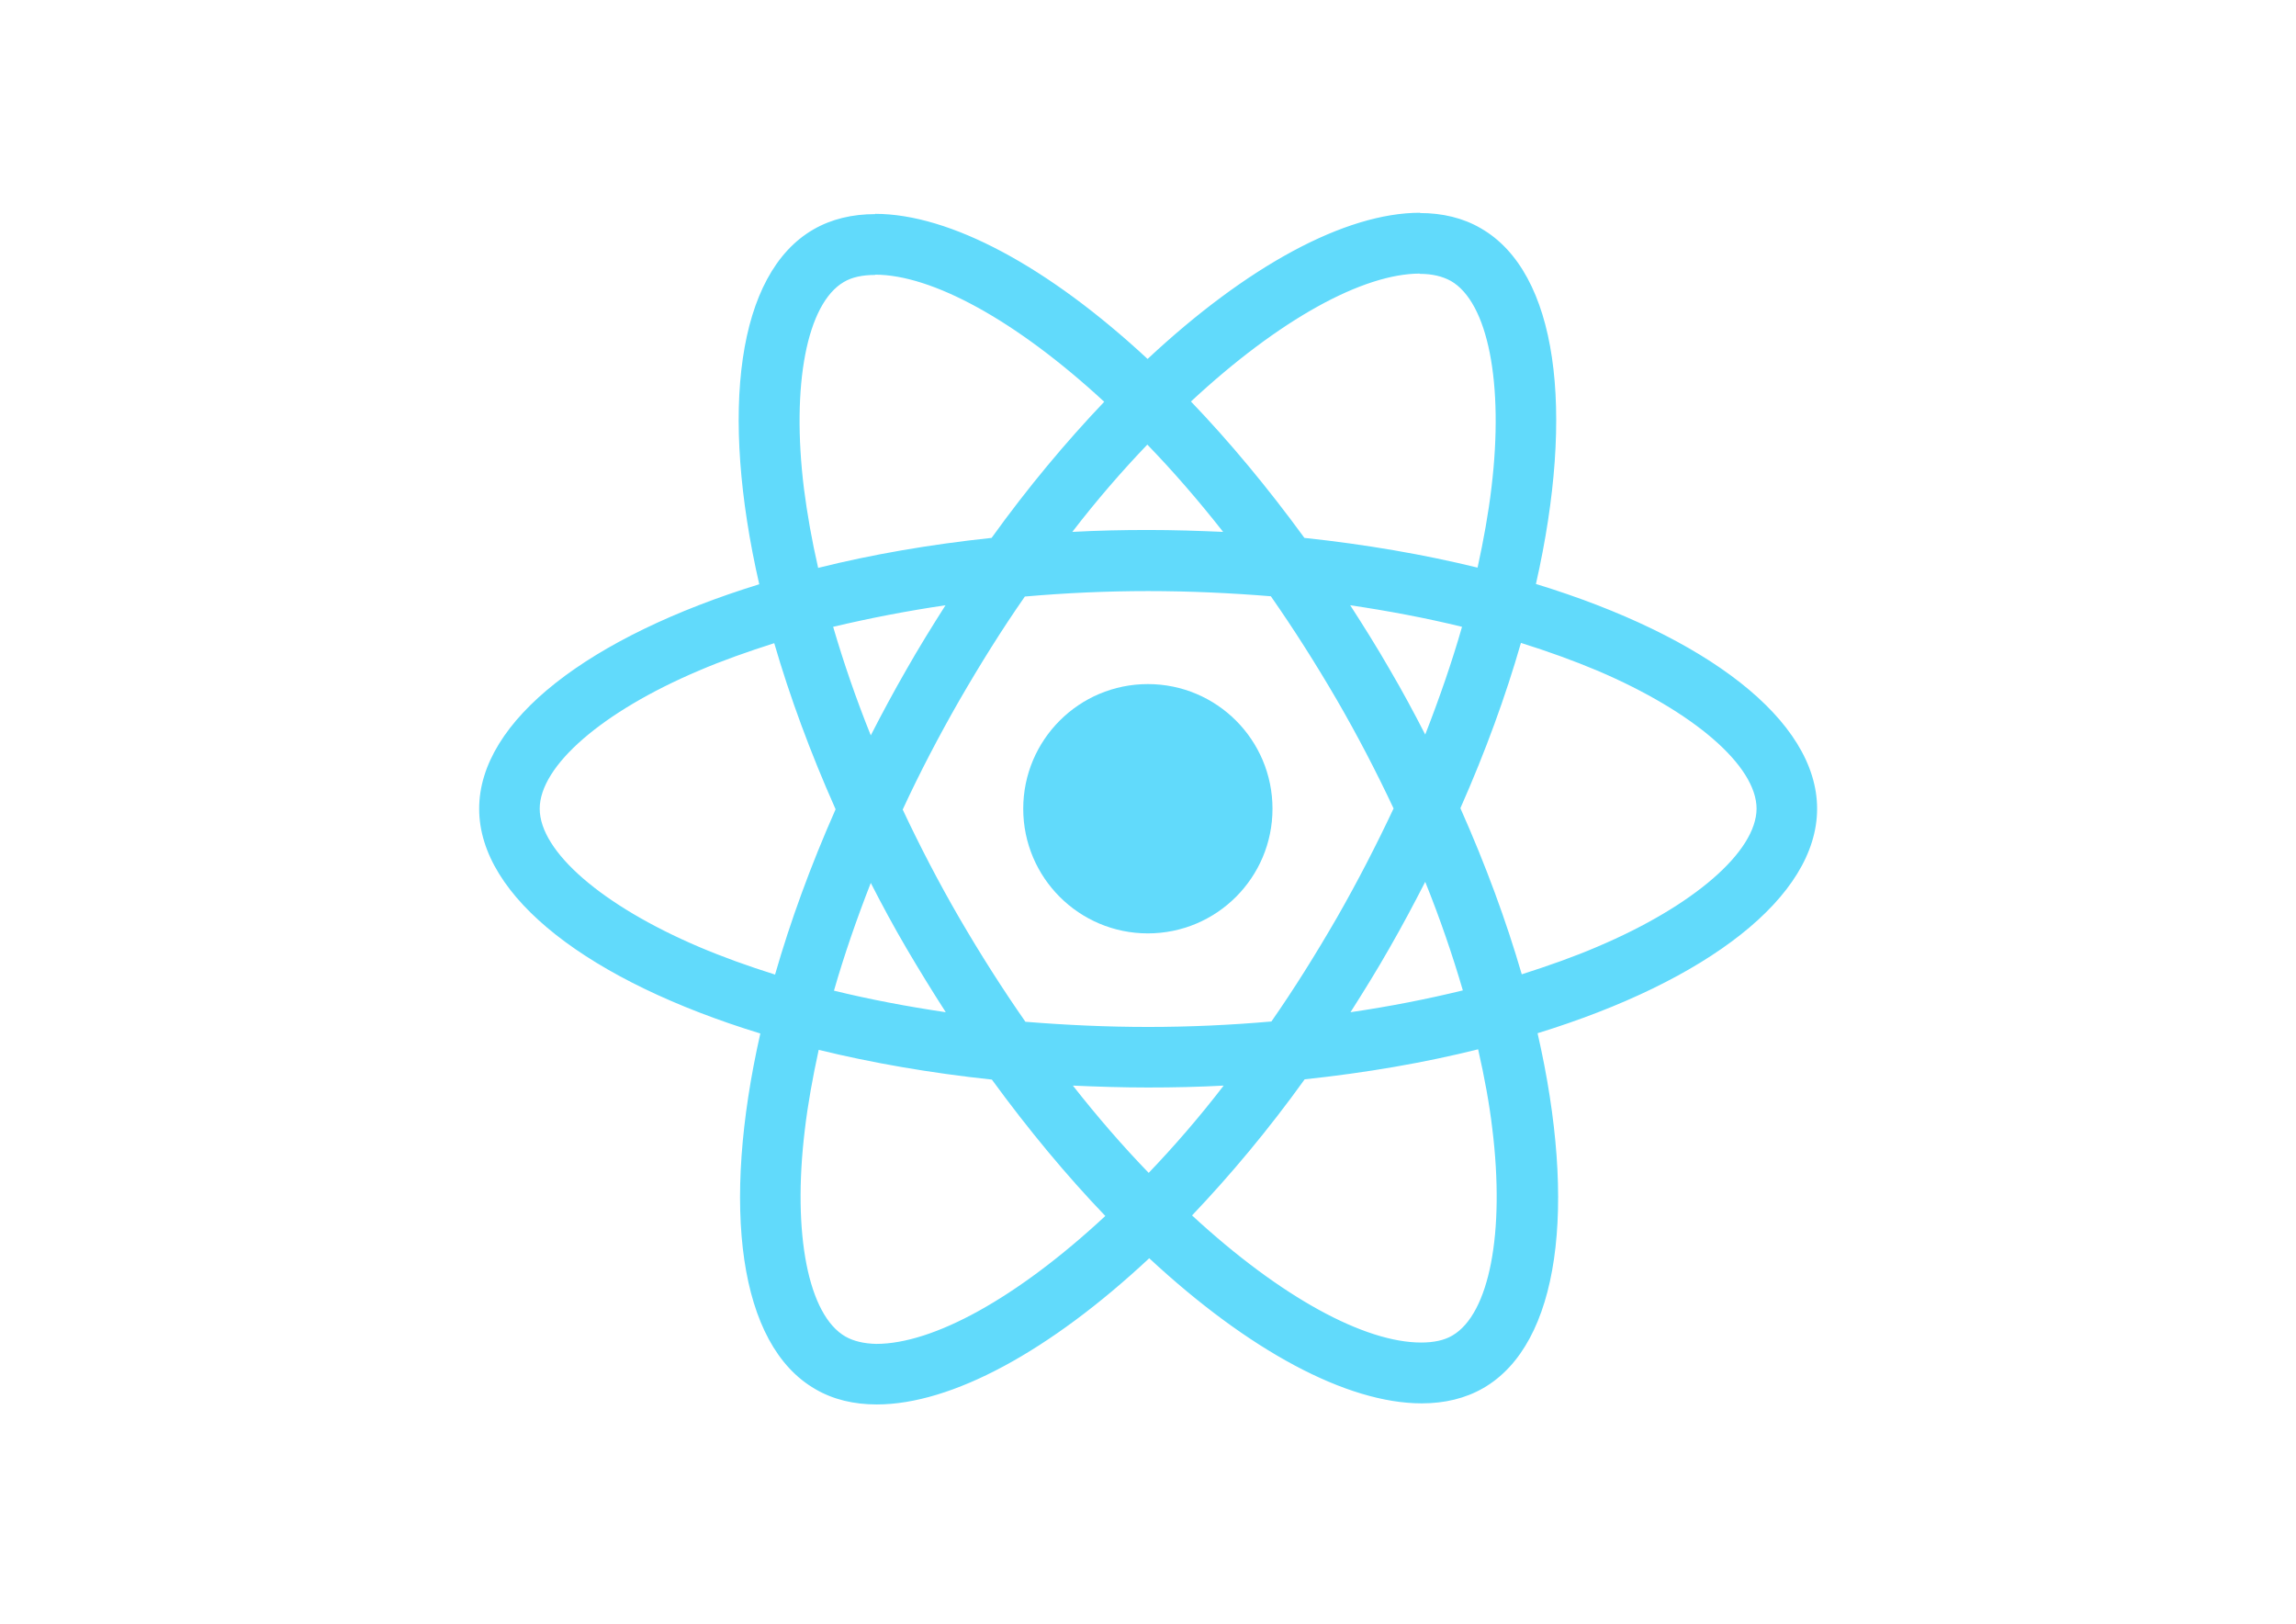
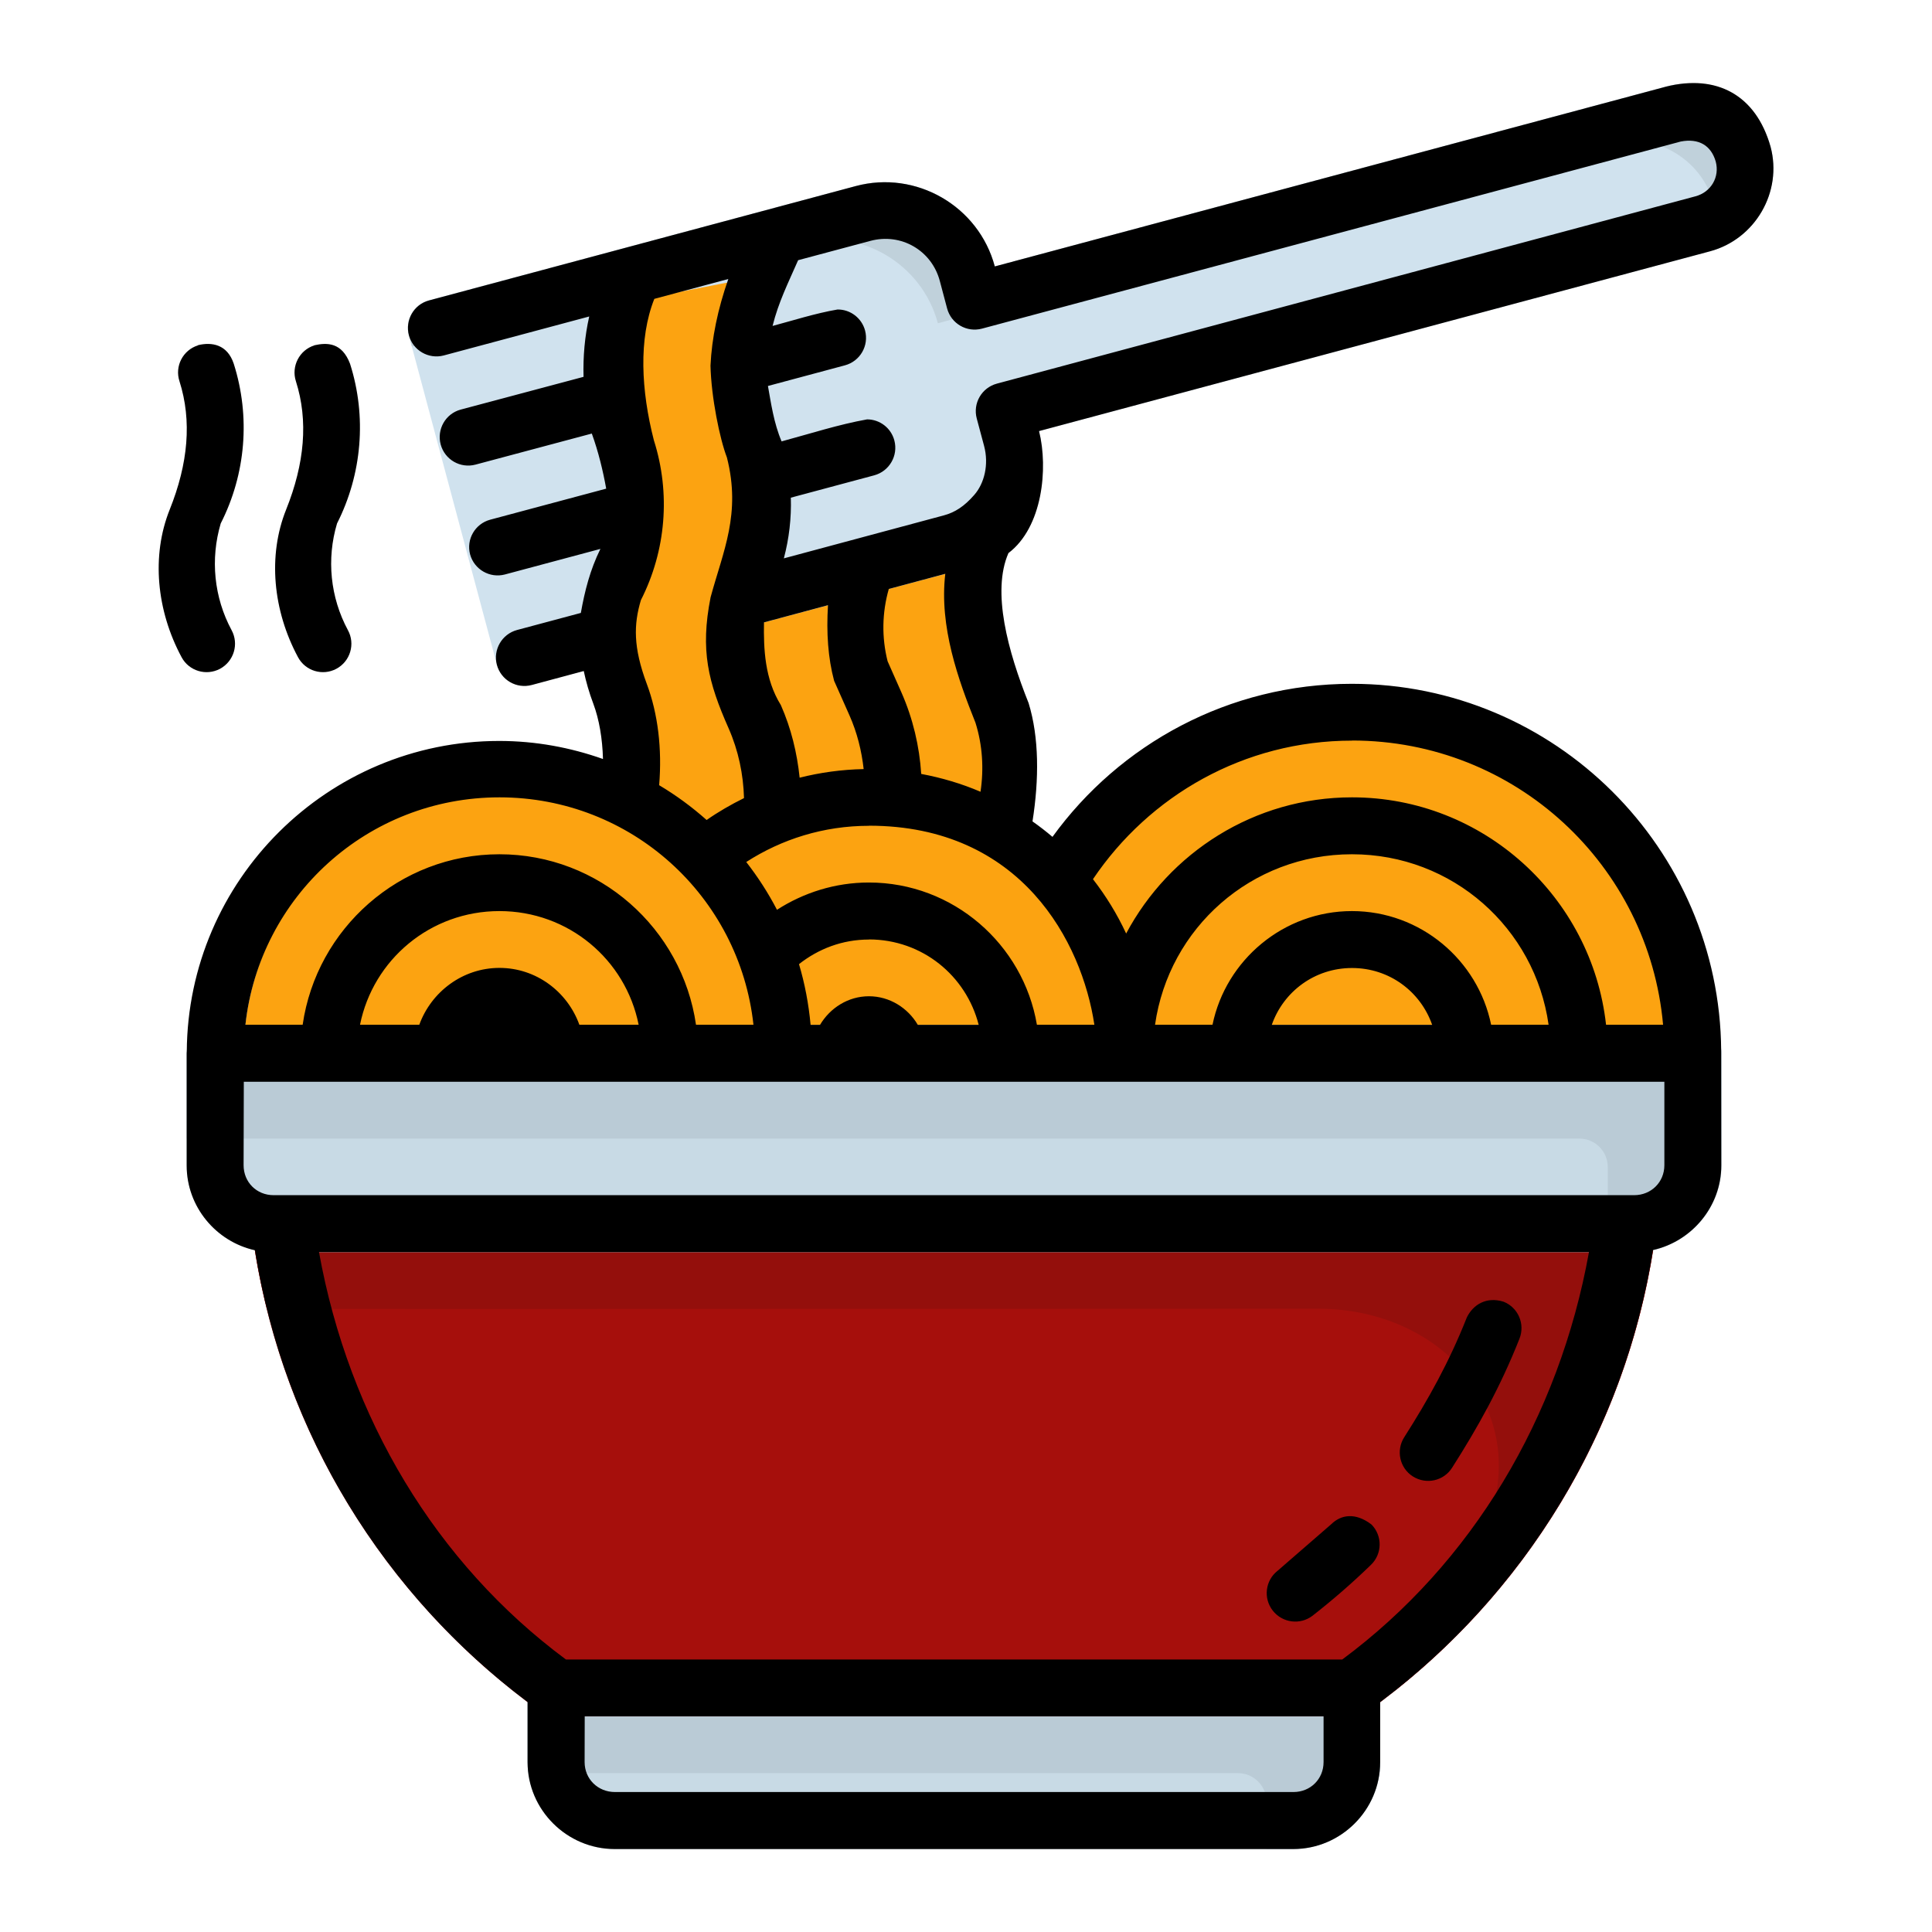
- <svg xmlns="http://www.w3.org/2000/svg" viewBox="0 0 841.9 595.3">
-   <g fill="#61DAFB">
-     <path d="M666.3 296.5c0-32.5-40.7-63.3-103.1-82.4 14.4-63.6 8-114.2-20.2-130.4-6.5-3.8-14.1-5.6-22.4-5.6v22.3c4.6 0 8.3.9 11.4 2.6 13.6 7.8 19.5 37.5 14.9 75.7-1.1 9.4-2.9 19.3-5.1 29.4-19.6-4.8-41-8.5-63.5-10.9-13.5-18.5-27.5-35.3-41.6-50 32.6-30.3 63.2-46.9 84-46.9V78c-27.5 0-63.5 19.6-99.9 53.6-36.4-33.8-72.4-53.2-99.9-53.2v22.3c20.7 0 51.4 16.5 84 46.6-14 14.7-28 31.4-41.3 49.9-22.6 2.4-44 6.1-63.6 11-2.3-10-4-19.7-5.2-29-4.7-38.2 1.1-67.9 14.6-75.8 3-1.8 6.9-2.6 11.5-2.6V78.5c-8.4 0-16 1.8-22.6 5.6-28.1 16.2-34.4 66.7-19.9 130.1-62.2 19.2-102.7 49.9-102.7 82.3 0 32.5 40.7 63.3 103.1 82.4-14.4 63.6-8 114.2 20.2 130.4 6.5 3.8 14.1 5.6 22.5 5.6 27.5 0 63.5-19.6 99.9-53.6 36.4 33.8 72.4 53.2 99.9 53.2 8.4 0 16-1.8 22.6-5.6 28.1-16.2 34.4-66.7 19.9-130.1 62-19.1 102.5-49.9 102.5-82.3zm-130.2-66.7c-3.7 12.9-8.3 26.2-13.5 39.5-4.1-8-8.4-16-13.1-24-4.6-8-9.5-15.8-14.4-23.4 14.2 2.1 27.9 4.7 41 7.9zm-45.8 106.5c-7.8 13.5-15.8 26.3-24.1 38.2-14.9 1.3-30 2-45.2 2-15.1 0-30.2-.7-45-1.9-8.3-11.9-16.4-24.6-24.2-38-7.6-13.1-14.5-26.4-20.8-39.8 6.2-13.4 13.2-26.8 20.7-39.9 7.8-13.5 15.8-26.3 24.1-38.2 14.9-1.3 30-2 45.2-2 15.1 0 30.2.7 45 1.9 8.3 11.9 16.4 24.6 24.2 38 7.6 13.1 14.5 26.4 20.8 39.8-6.3 13.4-13.2 26.8-20.7 39.9zm32.3-13c5.4 13.4 10 26.8 13.8 39.8-13.1 3.2-26.9 5.9-41.2 8 4.9-7.7 9.8-15.6 14.4-23.7 4.6-8 8.9-16.1 13-24.1zM421.2 430c-9.3-9.6-18.6-20.3-27.8-32 9 .4 18.2.7 27.5.7 9.4 0 18.7-.2 27.8-.7-9 11.7-18.3 22.4-27.5 32zm-74.4-58.9c-14.2-2.1-27.9-4.7-41-7.9 3.7-12.9 8.3-26.2 13.5-39.5 4.1 8 8.4 16 13.1 24 4.7 8 9.5 15.8 14.4 23.4zM420.7 163c9.3 9.6 18.6 20.3 27.8 32-9-.4-18.2-.7-27.5-.7-9.4 0-18.7.2-27.8.7 9-11.7 18.3-22.4 27.5-32zm-74 58.9c-4.9 7.7-9.8 15.6-14.4 23.7-4.6 8-8.9 16-13 24-5.4-13.4-10-26.8-13.8-39.8 13.1-3.1 26.9-5.8 41.2-7.9zm-90.5 125.2c-35.4-15.1-58.3-34.9-58.3-50.6 0-15.7 22.9-35.6 58.3-50.6 8.6-3.7 18-7 27.7-10.1 5.7 19.6 13.2 40 22.5 60.9-9.2 20.8-16.6 41.1-22.2 60.6-9.9-3.1-19.3-6.5-28-10.2zM310 490c-13.6-7.8-19.5-37.5-14.9-75.7 1.1-9.4 2.9-19.3 5.1-29.4 19.6 4.8 41 8.5 63.5 10.9 13.5 18.5 27.5 35.3 41.6 50-32.6 30.3-63.2 46.9-84 46.9-4.5-.1-8.3-1-11.3-2.7zm237.2-76.2c4.7 38.2-1.1 67.9-14.6 75.8-3 1.8-6.9 2.6-11.5 2.6-20.7 0-51.4-16.5-84-46.6 14-14.7 28-31.4 41.3-49.9 22.6-2.4 44-6.1 63.6-11 2.3 10.1 4.1 19.8 5.2 29.1zm38.5-66.7c-8.6 3.7-18 7-27.7 10.1-5.7-19.6-13.2-40-22.5-60.9 9.2-20.8 16.6-41.1 22.2-60.6 9.9 3.1 19.3 6.5 28.1 10.2 35.4 15.1 58.3 34.9 58.3 50.6-.1 15.7-23 35.6-58.4 50.6zM320.8 78.4z" />
-     <circle cx="420.9" cy="296.5" r="45.7" />
-     <path d="M520.5 78.1z" />
+ <svg xmlns="http://www.w3.org/2000/svg" width="64pt" height="64pt" viewBox="0 0 22.578 22.578" version="1.1" id="svg831">
+   <defs id="defs825">
+     <pattern id="EMFhbasepattern" patternUnits="userSpaceOnUse" width="6" height="6" x="0" y="0" />
+     <pattern id="EMFhbasepattern-9" patternUnits="userSpaceOnUse" width="6" height="6" x="0" y="0" />
+     <pattern id="EMFhbasepattern-0" patternUnits="userSpaceOnUse" width="6" height="6" x="0" y="0" />
+     <pattern id="EMFhbasepattern-7" patternUnits="userSpaceOnUse" width="6" height="6" x="0" y="0" />
+     <pattern id="EMFhbasepattern-2" patternUnits="userSpaceOnUse" width="6" height="6" x="0" y="0" />
+     <pattern id="EMFhbasepattern-98" patternUnits="userSpaceOnUse" width="6" height="6" x="0" y="0" />
+     <pattern id="EMFhbasepattern-6" patternUnits="userSpaceOnUse" width="6" height="6" x="0" y="0" />
+     <pattern id="EMFhbasepattern-01" patternUnits="userSpaceOnUse" width="6" height="6" x="0" y="0" />
+     <pattern id="EMFhbasepattern-07" patternUnits="userSpaceOnUse" width="6" height="6" x="0" y="0" />
+     <pattern id="EMFhbasepattern-8" patternUnits="userSpaceOnUse" width="6" height="6" x="0" y="0" />
+     <pattern id="EMFhbasepattern-4" patternUnits="userSpaceOnUse" width="6" height="6" x="0" y="0" />
+     <pattern id="EMFhbasepattern-40" patternUnits="userSpaceOnUse" width="6" height="6" x="0" y="0" />
+     <pattern id="EMFhbasepattern-08" patternUnits="userSpaceOnUse" width="6" height="6" x="0" y="0" />
+     <pattern id="EMFhbasepattern-04" patternUnits="userSpaceOnUse" width="6" height="6" x="0" y="0" />
+     <pattern id="EMFhbasepattern-014" patternUnits="userSpaceOnUse" width="6" height="6" x="0" y="0" />
+     <pattern id="EMFhbasepattern-27" patternUnits="userSpaceOnUse" width="6" height="6" x="0" y="0" />
+     <pattern id="EMFhbasepattern-09" patternUnits="userSpaceOnUse" width="6" height="6" x="0" y="0" />
+     <pattern id="EMFhbasepattern-5" patternUnits="userSpaceOnUse" width="6" height="6" x="0" y="0" />
+     <pattern id="EMFhbasepattern-018" patternUnits="userSpaceOnUse" width="6" height="6" x="0" y="0" />
+   </defs>
+   <g id="layer1" transform="translate(0,-274.4222)">
+     <g transform="matrix(1.257895,0,0,1.257895,0.6386205,-77.23347)" style="display:inline" id="g1692">
+       <g transform="matrix(0.9978465,0,0,0.9978465,-60.85944,31.06172)" style="display:inline" id="g1044">
+         <path id="path1639" d="m 69.537,254.203 c -0.377,0.69 -0.019,1.129 0.108,1.473 0.128,0.344 0.094,0.62 0.024,0.882 l -2.026,0.273 -0.307,-2.074 z" style="color:#000000;font-style:normal;font-variant:normal;font-weight:normal;font-stretch:normal;font-size:medium;line-height:normal;font-family:sans-serif;font-variant-ligatures:normal;font-variant-position:normal;font-variant-caps:normal;font-variant-numeric:normal;font-variant-alternates:normal;font-variant-east-asian:normal;font-feature-settings:normal;font-variation-settings:normal;text-indent:0;text-align:start;text-decoration:none;text-decoration-line:none;text-decoration-style:solid;text-decoration-color:#000000;letter-spacing:normal;word-spacing:normal;text-transform:none;writing-mode:lr-tb;direction:ltr;text-orientation:mixed;dominant-baseline:auto;baseline-shift:baseline;text-anchor:start;white-space:normal;shape-padding:0;shape-margin:0;inline-size:0;clip-rule:nonzero;display:inline;overflow:visible;visibility:visible;isolation:auto;mix-blend-mode:normal;color-interpolation:sRGB;color-interpolation-filters:linearRGB;solid-color:#000000;solid-opacity:1;vector-effect:none;fill:#fca311;fill-opacity:1;fill-rule:nonzero;stroke:none;stroke-width:0.529;stroke-linecap:round;stroke-linejoin:round;stroke-miterlimit:4;stroke-dasharray:none;stroke-dashoffset:0;stroke-opacity:1;color-rendering:auto;image-rendering:auto;shape-rendering:auto;text-rendering:auto;enable-background:accumulate;stop-color:#000000" />
+         <path id="path1613" d="m 73.067,255.781 c 1.384,0 2.899,1.357 3.031,2.833 l -5.52,0.617 -0.123,-2.028 c 0.512,-0.835 1.845,-1.422 2.611,-1.422 h -2e-6 z" style="color:#000000;font-style:normal;font-variant:normal;font-weight:normal;font-stretch:normal;font-size:medium;line-height:normal;font-family:sans-serif;font-variant-ligatures:normal;font-variant-position:normal;font-variant-caps:normal;font-variant-numeric:normal;font-variant-alternates:normal;font-variant-east-asian:normal;font-feature-settings:normal;font-variation-settings:normal;text-indent:0;text-align:start;text-decoration:none;text-decoration-line:none;text-decoration-style:solid;text-decoration-color:#000000;letter-spacing:normal;word-spacing:normal;text-transform:none;writing-mode:lr-tb;direction:ltr;text-orientation:mixed;dominant-baseline:auto;baseline-shift:baseline;text-anchor:start;white-space:normal;shape-padding:0;shape-margin:0;inline-size:0;clip-rule:nonzero;display:inline;overflow:visible;visibility:visible;isolation:auto;mix-blend-mode:normal;color-interpolation:sRGB;color-interpolation-filters:linearRGB;solid-color:#000000;solid-opacity:1;vector-effect:none;fill:#fca311;fill-opacity:1;fill-rule:nonzero;stroke:none;stroke-width:0.529;stroke-linecap:round;stroke-linejoin:round;stroke-miterlimit:4;stroke-dasharray:none;stroke-dashoffset:0;stroke-opacity:1;color-rendering:auto;image-rendering:auto;shape-rendering:auto;text-rendering:auto;enable-background:accumulate;stop-color:#000000" />
+         <path id="path1382" d="m 65.66,264.484 a 0.265,0.265 0 0 0 -0.266,0.264 v 0.691 c 0,0.444 0.367,0.809 0.811,0.809 h 6.318 c 0.444,0 0.809,-0.365 0.809,-0.809 v -0.691 a 0.265,0.265 0 0 0 -0.264,-0.264 z" style="color:#000000;font-style:normal;font-variant:normal;font-weight:normal;font-stretch:normal;font-size:medium;line-height:normal;font-family:sans-serif;font-variant-ligatures:normal;font-variant-position:normal;font-variant-caps:normal;font-variant-numeric:normal;font-variant-alternates:normal;font-variant-east-asian:normal;font-feature-settings:normal;font-variation-settings:normal;text-indent:0;text-align:start;text-decoration:none;text-decoration-line:none;text-decoration-style:solid;text-decoration-color:#000000;letter-spacing:normal;word-spacing:normal;text-transform:none;writing-mode:lr-tb;direction:ltr;text-orientation:mixed;dominant-baseline:auto;baseline-shift:baseline;text-anchor:start;white-space:normal;shape-padding:0;shape-margin:0;inline-size:0;clip-rule:nonzero;display:inline;overflow:visible;visibility:visible;isolation:auto;mix-blend-mode:normal;color-interpolation:sRGB;color-interpolation-filters:linearRGB;solid-color:#000000;solid-opacity:1;vector-effect:none;fill:#c8dae5;fill-opacity:1;fill-rule:nonzero;stroke:none;stroke-width:0.529;stroke-linecap:round;stroke-linejoin:round;stroke-miterlimit:4;stroke-dasharray:none;stroke-dashoffset:0;stroke-opacity:1;color-rendering:auto;image-rendering:auto;shape-rendering:auto;text-rendering:auto;enable-background:accumulate;stop-color:#000000" />
+         <path id="path1692" d="m 75.994,249.84 -6.25,1.674 c -0.15,-0.562 -0.733,-0.899 -1.295,-0.748 l -3.975,1.064 c -0.141,0.038 -0.224,0.183 -0.186,0.324 l 0.82,3.066 c 0.038,0.141 0.183,0.225 0.324,0.188 1.324,-0.355 2.648,-0.71 3.973,-1.064 0.562,-0.15 0.9,-0.735 0.75,-1.297 l 6.248,-1.674 c 0.42,-0.113 0.675,-0.552 0.562,-0.973 -0.113,-0.42 -0.552,-0.673 -0.973,-0.561 z" style="color:#000000;font-style:normal;font-variant:normal;font-weight:normal;font-stretch:normal;font-size:medium;line-height:normal;font-family:sans-serif;font-variant-ligatures:normal;font-variant-position:normal;font-variant-caps:normal;font-variant-numeric:normal;font-variant-alternates:normal;font-variant-east-asian:normal;font-feature-settings:normal;font-variation-settings:normal;text-indent:0;text-align:start;text-decoration:none;text-decoration-line:none;text-decoration-style:solid;text-decoration-color:#000000;letter-spacing:normal;word-spacing:normal;text-transform:none;writing-mode:lr-tb;direction:ltr;text-orientation:mixed;dominant-baseline:auto;baseline-shift:baseline;text-anchor:start;white-space:normal;shape-padding:0;shape-margin:0;inline-size:0;clip-rule:nonzero;display:inline;overflow:visible;visibility:visible;isolation:auto;mix-blend-mode:normal;color-interpolation:sRGB;color-interpolation-filters:linearRGB;solid-color:#000000;solid-opacity:1;vector-effect:none;fill:#d0e2ee;fill-opacity:1;fill-rule:nonzero;stroke:none;stroke-width:0.529;stroke-linecap:round;stroke-linejoin:round;stroke-miterlimit:4;stroke-dasharray:none;stroke-dashoffset:0;stroke-opacity:1;color-rendering:auto;image-rendering:auto;shape-rendering:auto;text-rendering:auto;enable-background:accumulate;stop-color:#000000" />
+         <path d="m 76.152,249.814 c -0.052,0.003 -0.105,0.012 -0.158,0.026 l -6.25,1.674 c -0.15,-0.562 -0.733,-0.899 -1.295,-0.748 l -3.974,1.065 c -0.141,0.038 -0.224,0.183 -0.186,0.324 l 0.028,0.105 3.602,-0.965 c 0.562,-0.15 1.145,0.187 1.295,0.748 l 6.25,-1.674 c 0.42,-0.113 0.86,0.14 0.973,0.56 0.04,0.148 0.031,0.297 -0.011,0.435 0.406,-0.123 0.651,-0.551 0.54,-0.964 -0.099,-0.368 -0.448,-0.607 -0.815,-0.586 z" style="color:#000000;font-style:normal;font-variant:normal;font-weight:normal;font-stretch:normal;font-size:medium;line-height:normal;font-family:sans-serif;font-variant-ligatures:normal;font-variant-position:normal;font-variant-caps:normal;font-variant-numeric:normal;font-variant-alternates:normal;font-variant-east-asian:normal;font-feature-settings:normal;font-variation-settings:normal;text-indent:0;text-align:start;text-decoration:none;text-decoration-line:none;text-decoration-style:solid;text-decoration-color:#000000;letter-spacing:normal;word-spacing:normal;text-transform:none;writing-mode:lr-tb;direction:ltr;text-orientation:mixed;dominant-baseline:auto;baseline-shift:baseline;text-anchor:start;white-space:normal;shape-padding:0;shape-margin:0;inline-size:0;clip-rule:nonzero;display:inline;overflow:visible;visibility:visible;isolation:auto;mix-blend-mode:normal;color-interpolation:sRGB;color-interpolation-filters:linearRGB;solid-color:#000000;solid-opacity:1;vector-effect:none;fill:#c0d1db;fill-opacity:1;fill-rule:nonzero;stroke:none;stroke-width:0.529;stroke-linecap:round;stroke-linejoin:round;stroke-miterlimit:4;stroke-dasharray:none;stroke-dashoffset:0;stroke-opacity:1;color-rendering:auto;image-rendering:auto;shape-rendering:auto;text-rendering:auto;enable-background:accumulate;stop-color:#000000" id="path1710" />
+         <path id="path1658" d="m 67.455,251.625 c -0.22,0.54 -0.245,1.143 -0.081,1.589 0.163,0.447 0.129,0.845 -0.022,1.202 -0.195,0.557 -0.134,0.907 0.084,1.398 0.095,0.216 0.119,0.449 0.121,0.68 l -1.038,0.447 0.019,-0.642 c 0.03,-0.177 -0.008,-0.571 -0.13,-0.899 -0.132,-0.353 -0.123,-0.567 0.028,-0.893 0.151,-0.326 0.199,-0.872 0.032,-1.343 -0.167,-0.471 -0.148,-0.935 0.024,-1.351 z" style="color:#000000;font-style:normal;font-variant:normal;font-weight:normal;font-stretch:normal;font-size:medium;line-height:normal;font-family:sans-serif;font-variant-ligatures:normal;font-variant-position:normal;font-variant-caps:normal;font-variant-numeric:normal;font-variant-alternates:normal;font-variant-east-asian:normal;font-feature-settings:normal;font-variation-settings:normal;text-indent:0;text-align:start;text-decoration:none;text-decoration-line:none;text-decoration-style:solid;text-decoration-color:#000000;letter-spacing:normal;word-spacing:normal;text-transform:none;writing-mode:lr-tb;direction:ltr;text-orientation:mixed;dominant-baseline:auto;baseline-shift:baseline;text-anchor:start;white-space:normal;shape-padding:0;shape-margin:0;inline-size:0;clip-rule:nonzero;display:inline;overflow:visible;visibility:visible;isolation:auto;mix-blend-mode:normal;color-interpolation:sRGB;color-interpolation-filters:linearRGB;solid-color:#000000;solid-opacity:1;vector-effect:none;fill:#fca311;fill-opacity:1;fill-rule:nonzero;stroke:none;stroke-width:0.529;stroke-linecap:round;stroke-linejoin:round;stroke-miterlimit:4;stroke-dasharray:none;stroke-dashoffset:0;stroke-opacity:1;color-rendering:auto;image-rendering:auto;shape-rendering:auto;text-rendering:auto;enable-background:accumulate;stop-color:#000000" />
+         <path d="m 65.66,264.484 a 0.265,0.265 0 0 0 -0.266,0.264 v 0.691 c 0,0.035 0.006,0.069 0.01,0.103 h 6.605 a 0.265,0.265 0 0 1 0.264,0.264 v 0.441 h 0.25 c 0.444,0 0.809,-0.364 0.809,-0.808 v -0.691 a 0.265,0.265 0 0 0 -0.264,-0.264 z" style="color:#000000;font-style:normal;font-variant:normal;font-weight:normal;font-stretch:normal;font-size:medium;line-height:normal;font-family:sans-serif;font-variant-ligatures:normal;font-variant-position:normal;font-variant-caps:normal;font-variant-numeric:normal;font-variant-alternates:normal;font-variant-east-asian:normal;font-feature-settings:normal;font-variation-settings:normal;text-indent:0;text-align:start;text-decoration:none;text-decoration-line:none;text-decoration-style:solid;text-decoration-color:#000000;letter-spacing:normal;word-spacing:normal;text-transform:none;writing-mode:lr-tb;direction:ltr;text-orientation:mixed;dominant-baseline:auto;baseline-shift:baseline;text-anchor:start;white-space:normal;shape-padding:0;shape-margin:0;inline-size:0;clip-rule:nonzero;display:inline;overflow:visible;visibility:visible;isolation:auto;mix-blend-mode:normal;color-interpolation:sRGB;color-interpolation-filters:linearRGB;solid-color:#000000;solid-opacity:1;vector-effect:none;fill:#bacbd6;fill-opacity:1;fill-rule:nonzero;stroke:none;stroke-width:0.529;stroke-linecap:round;stroke-linejoin:round;stroke-miterlimit:4;stroke-dasharray:none;stroke-dashoffset:0;stroke-opacity:1;color-rendering:auto;image-rendering:auto;shape-rendering:auto;text-rendering:auto;enable-background:accumulate;stop-color:#000000" id="path1747" />
+         <path id="path1417" d="m 63.086,260.162 a 0.265,0.265 0 0 0 -0.262,0.297 c 0.232,1.855 1.237,3.465 2.682,4.504 a 0.265,0.265 0 0 0 0.154,0.051 h 7.408 a 0.265,0.265 0 0 0 0.154,-0.051 c 1.445,-1.039 2.449,-2.649 2.682,-4.504 a 0.265,0.265 0 0 0 -0.264,-0.297 z" style="color:#000000;font-style:normal;font-variant:normal;font-weight:normal;font-stretch:normal;font-size:medium;line-height:normal;font-family:sans-serif;font-variant-ligatures:normal;font-variant-position:normal;font-variant-caps:normal;font-variant-numeric:normal;font-variant-alternates:normal;font-variant-east-asian:normal;font-feature-settings:normal;font-variation-settings:normal;text-indent:0;text-align:start;text-decoration:none;text-decoration-line:none;text-decoration-style:solid;text-decoration-color:#000000;letter-spacing:normal;word-spacing:normal;text-transform:none;writing-mode:lr-tb;direction:ltr;text-orientation:mixed;dominant-baseline:auto;baseline-shift:baseline;text-anchor:start;white-space:normal;shape-padding:0;shape-margin:0;inline-size:0;clip-rule:nonzero;display:inline;overflow:visible;visibility:visible;isolation:auto;mix-blend-mode:normal;color-interpolation:sRGB;color-interpolation-filters:linearRGB;solid-color:#000000;solid-opacity:1;vector-effect:none;fill:#a60f0c;fill-opacity:1;fill-rule:nonzero;stroke:none;stroke-width:0.529;stroke-linecap:round;stroke-linejoin:round;stroke-miterlimit:4;stroke-dasharray:none;stroke-dashoffset:0;stroke-opacity:1;color-rendering:auto;image-rendering:auto;shape-rendering:auto;text-rendering:auto;enable-background:accumulate;stop-color:#000000" />
+         <path id="path1582" d="m 68.681,256.588 c 1.045,0.053 1.887,0.999 1.994,2.03 l -3.487,0.593 0.114,-2.202 c 0.446,-0.335 0.898,-0.42 1.378,-0.421 z" style="color:#000000;font-style:normal;font-variant:normal;font-weight:normal;font-stretch:normal;font-size:medium;line-height:normal;font-family:sans-serif;font-variant-ligatures:normal;font-variant-position:normal;font-variant-caps:normal;font-variant-numeric:normal;font-variant-alternates:normal;font-variant-east-asian:normal;font-feature-settings:normal;font-variation-settings:normal;text-indent:0;text-align:start;text-decoration:none;text-decoration-line:none;text-decoration-style:solid;text-decoration-color:#000000;letter-spacing:normal;word-spacing:normal;text-transform:none;writing-mode:lr-tb;direction:ltr;text-orientation:mixed;dominant-baseline:auto;baseline-shift:baseline;text-anchor:start;white-space:normal;shape-padding:0;shape-margin:0;inline-size:0;clip-rule:nonzero;display:inline;overflow:visible;visibility:visible;isolation:auto;mix-blend-mode:normal;color-interpolation:sRGB;color-interpolation-filters:linearRGB;solid-color:#000000;solid-opacity:1;vector-effect:none;fill:#fca311;fill-opacity:1;fill-rule:nonzero;stroke:none;stroke-width:0.529;stroke-linecap:round;stroke-linejoin:round;stroke-miterlimit:4;stroke-dasharray:none;stroke-dashoffset:0;stroke-opacity:1;color-rendering:auto;image-rendering:auto;shape-rendering:auto;text-rendering:auto;enable-background:accumulate;stop-color:#000000" />
+         <path d="m 63.086,260.162 c -0.159,3.6e-4 -0.282,0.14 -0.262,0.297 0.032,0.259 0.081,0.513 0.143,0.761 2.999,0.002 6.71,-0.002 9.787,-0.002 1.155,2.6e-4 1.995,0.951 1.571,2.022 -0.226,0.573 -0.515,1.107 -0.855,1.534 1.311,-1.04 2.215,-2.57 2.434,-4.316 0.02,-0.158 -0.104,-0.298 -0.264,-0.297 z" style="color:#000000;font-style:normal;font-variant:normal;font-weight:normal;font-stretch:normal;font-size:medium;line-height:normal;font-family:sans-serif;font-variant-ligatures:normal;font-variant-position:normal;font-variant-caps:normal;font-variant-numeric:normal;font-variant-alternates:normal;font-variant-east-asian:normal;font-feature-settings:normal;font-variation-settings:normal;text-indent:0;text-align:start;text-decoration:none;text-decoration-line:none;text-decoration-style:solid;text-decoration-color:#000000;letter-spacing:normal;word-spacing:normal;text-transform:none;writing-mode:lr-tb;direction:ltr;text-orientation:mixed;dominant-baseline:auto;baseline-shift:baseline;text-anchor:start;white-space:normal;shape-padding:0;shape-margin:0;inline-size:0;clip-rule:nonzero;display:inline;overflow:visible;visibility:visible;isolation:auto;mix-blend-mode:normal;color-interpolation:sRGB;color-interpolation-filters:linearRGB;solid-color:#000000;solid-opacity:1;vector-effect:none;fill:#940f0c;fill-opacity:1;fill-rule:nonzero;stroke:none;stroke-width:0.529;stroke-linecap:round;stroke-linejoin:round;stroke-miterlimit:4;stroke-dasharray:none;stroke-dashoffset:0;stroke-opacity:1;color-rendering:auto;image-rendering:auto;shape-rendering:auto;text-rendering:auto;enable-background:accumulate;stop-color:#000000" id="path1732" />
+         <path style="color:#000000;font-style:normal;font-variant:normal;font-weight:normal;font-stretch:normal;font-size:medium;line-height:normal;font-family:sans-serif;font-variant-ligatures:normal;font-variant-position:normal;font-variant-caps:normal;font-variant-numeric:normal;font-variant-alternates:normal;font-variant-east-asian:normal;font-feature-settings:normal;font-variation-settings:normal;text-indent:0;text-align:start;text-decoration:none;text-decoration-line:none;text-decoration-style:solid;text-decoration-color:#000000;letter-spacing:normal;word-spacing:normal;text-transform:none;writing-mode:lr-tb;direction:ltr;text-orientation:mixed;dominant-baseline:auto;baseline-shift:baseline;text-anchor:start;white-space:normal;shape-padding:0;shape-margin:0;inline-size:0;clip-rule:nonzero;display:inline;overflow:visible;visibility:visible;isolation:auto;mix-blend-mode:normal;color-interpolation:sRGB;color-interpolation-filters:linearRGB;solid-color:#000000;solid-opacity:1;vector-effect:none;fill:#fca311;fill-opacity:1;fill-rule:nonzero;stroke:none;stroke-width:0.529;stroke-linecap:round;stroke-linejoin:round;stroke-miterlimit:4;stroke-dasharray:none;stroke-dashoffset:0;stroke-opacity:1;color-rendering:auto;image-rendering:auto;shape-rendering:auto;text-rendering:auto;enable-background:accumulate;stop-color:#000000" d="m 67.495,258.576 h -4.729 c 0.128,-1.154 1.075,-2.175 2.334,-2.204 1.258,-0.03 2.264,1.013 2.396,2.204 z" id="path1513" />
+         <path id="path1433" d="m 62.484,258.576 a 0.265,0.265 0 0 0 -0.264,0.264 v 1.043 c 0,0.444 0.365,0.809 0.809,0.809 h 12.668 c 0.444,0 0.811,-0.365 0.811,-0.809 v -1.043 a 0.265,0.265 0 0 0 -0.266,-0.264 z" style="color:#000000;font-style:normal;font-variant:normal;font-weight:normal;font-stretch:normal;font-size:medium;line-height:normal;font-family:sans-serif;font-variant-ligatures:normal;font-variant-position:normal;font-variant-caps:normal;font-variant-numeric:normal;font-variant-alternates:normal;font-variant-east-asian:normal;font-feature-settings:normal;font-variation-settings:normal;text-indent:0;text-align:start;text-decoration:none;text-decoration-line:none;text-decoration-style:solid;text-decoration-color:#000000;letter-spacing:normal;word-spacing:normal;text-transform:none;writing-mode:lr-tb;direction:ltr;text-orientation:mixed;dominant-baseline:auto;baseline-shift:baseline;text-anchor:start;white-space:normal;shape-padding:0;shape-margin:0;inline-size:0;clip-rule:nonzero;display:inline;overflow:visible;visibility:visible;isolation:auto;mix-blend-mode:normal;color-interpolation:sRGB;color-interpolation-filters:linearRGB;solid-color:#000000;solid-opacity:1;vector-effect:none;fill:#c8dae5;fill-opacity:1;fill-rule:nonzero;stroke:none;stroke-width:0.529;stroke-linecap:round;stroke-linejoin:round;stroke-miterlimit:4;stroke-dasharray:none;stroke-dashoffset:0;stroke-opacity:1;color-rendering:auto;image-rendering:auto;shape-rendering:auto;text-rendering:auto;enable-background:accumulate;stop-color:#000000" />
+         <path d="m 62.485,258.576 a 0.265,0.265 0 0 0 -0.264,0.264 v 0.794 h 12.964 a 0.265,0.265 0 0 1 0.266,0.264 v 0.793 h 0.248 c 0.444,0 0.811,-0.365 0.811,-0.809 v -1.043 a 0.265,0.265 0 0 0 -0.266,-0.264 z" style="color:#000000;font-style:normal;font-variant:normal;font-weight:normal;font-stretch:normal;font-size:medium;line-height:normal;font-family:sans-serif;font-variant-ligatures:normal;font-variant-position:normal;font-variant-caps:normal;font-variant-numeric:normal;font-variant-alternates:normal;font-variant-east-asian:normal;font-feature-settings:normal;font-variation-settings:normal;text-indent:0;text-align:start;text-decoration:none;text-decoration-line:none;text-decoration-style:solid;text-decoration-color:#000000;letter-spacing:normal;word-spacing:normal;text-transform:none;writing-mode:lr-tb;direction:ltr;text-orientation:mixed;dominant-baseline:auto;baseline-shift:baseline;text-anchor:start;white-space:normal;shape-padding:0;shape-margin:0;inline-size:0;clip-rule:nonzero;display:inline;overflow:visible;visibility:visible;isolation:auto;mix-blend-mode:normal;color-interpolation:sRGB;color-interpolation-filters:linearRGB;solid-color:#000000;solid-opacity:1;vector-effect:none;fill:#bacbd6;fill-opacity:1;fill-rule:nonzero;stroke:none;stroke-width:0.529;stroke-linecap:round;stroke-linejoin:round;stroke-miterlimit:4;stroke-dasharray:none;stroke-dashoffset:0;stroke-opacity:1;color-rendering:auto;image-rendering:auto;shape-rendering:auto;text-rendering:auto;enable-background:accumulate;stop-color:#000000" id="path1727" />
+         <path id="path945" style="color:#000000;font-style:normal;font-variant:normal;font-weight:normal;font-stretch:normal;font-size:medium;line-height:normal;font-family:sans-serif;font-variant-ligatures:normal;font-variant-position:normal;font-variant-caps:normal;font-variant-numeric:normal;font-variant-alternates:normal;font-variant-east-asian:normal;font-feature-settings:normal;font-variation-settings:normal;text-indent:0;text-align:start;text-decoration:none;text-decoration-line:none;text-decoration-style:solid;text-decoration-color:#000000;letter-spacing:normal;word-spacing:normal;text-transform:none;writing-mode:lr-tb;direction:ltr;text-orientation:mixed;dominant-baseline:auto;baseline-shift:baseline;text-anchor:start;white-space:normal;shape-padding:0;shape-margin:0;inline-size:0;clip-rule:nonzero;display:inline;overflow:visible;visibility:visible;opacity:1;isolation:auto;mix-blend-mode:normal;color-interpolation:sRGB;color-interpolation-filters:linearRGB;solid-color:#000000;solid-opacity:1;vector-effect:none;fill:#000000;fill-opacity:1;fill-rule:nonzero;stroke:none;stroke-width:0.529;stroke-linecap:round;stroke-linejoin:round;stroke-miterlimit:4;stroke-dasharray:none;stroke-dashoffset:0;stroke-opacity:1;color-rendering:auto;image-rendering:auto;shape-rendering:auto;text-rendering:auto;enable-background:accumulate;stop-color:#000000;stop-opacity:1" d="m 76.507,258.816 c -0.013,-1.886 -1.55,-3.416 -3.439,-3.416 -1.146,0 -2.162,0.562 -2.787,1.425 -0.06,-0.051 -0.122,-0.099 -0.186,-0.144 0.062,-0.393 0.062,-0.781 -0.036,-1.101 -0.193,-0.483 -0.345,-1.038 -0.188,-1.397 0.317,-0.24 0.372,-0.787 0.285,-1.136 l 6.248,-1.674 c 0.42,-0.113 0.675,-0.552 0.563,-0.973 -0.137,-0.487 -0.507,-0.677 -0.973,-0.56 l -6.25,1.674 c -0.15,-0.562 -0.733,-0.899 -1.295,-0.748 l -3.974,1.065 c -0.14,0.038 -0.223,0.183 -0.186,0.324 0.038,0.141 0.183,0.225 0.324,0.188 l 1.355,-0.363 c -0.042,0.185 -0.058,0.373 -0.053,0.562 l -1.144,0.305 c -0.141,0.038 -0.224,0.184 -0.186,0.325 0.038,0.141 0.183,0.225 0.325,0.187 l 1.082,-0.289 c 0.062,0.171 0.104,0.347 0.134,0.513 l -1.08,0.289 c -0.141,0.038 -0.225,0.183 -0.187,0.324 0.039,0.14 0.183,0.223 0.324,0.186 l 0.889,-0.238 c -0.096,0.195 -0.146,0.392 -0.182,0.596 l -0.594,0.159 c -0.141,0.038 -0.225,0.183 -0.188,0.324 0.038,0.142 0.183,0.226 0.325,0.188 l 0.484,-0.13 c 0.021,0.099 0.05,0.201 0.09,0.307 0.053,0.142 0.084,0.321 0.089,0.512 -0.303,-0.107 -0.627,-0.168 -0.966,-0.168 -1.598,0 -2.899,1.296 -2.909,2.892 -1.85e-4,0.002 -2.64e-4,0.003 -5.29e-4,0.005 -2.1e-5,0.005 -5.29e-4,0.009 -5.29e-4,0.013 v 1.043 c 0,0.385 0.274,0.709 0.636,0.789 0.272,1.716 1.209,3.207 2.538,4.206 v 0.561 c 0,0.444 0.367,0.808 0.811,0.808 h 6.318 c 0.444,0 0.809,-0.364 0.809,-0.808 v -0.56 c 1.33,-1 2.267,-2.491 2.54,-4.209 0.361,-0.081 0.636,-0.404 0.636,-0.788 z m -8.875,-6.189 c 0.238,-0.064 0.477,-0.128 0.716,-0.192 0.142,-0.038 0.226,-0.183 0.188,-0.325 -0.031,-0.115 -0.136,-0.196 -0.256,-0.195 -0.206,0.035 -0.427,0.106 -0.605,0.153 0.055,-0.221 0.144,-0.398 0.238,-0.612 l 0.673,-0.18 c 0.285,-0.076 0.57,0.088 0.646,0.373 l 0.068,0.256 c 0.038,0.142 0.183,0.226 0.325,0.188 l 6.506,-1.742 c 0.168,-0.032 0.282,0.037 0.325,0.186 0.039,0.144 -0.043,0.285 -0.188,0.324 l -6.504,1.744 c -0.142,0.038 -0.226,0.183 -0.188,0.325 l 0.068,0.254 c 0.047,0.175 0.002,0.351 -0.091,0.457 -0.093,0.107 -0.18,0.163 -0.284,0.191 l -1.489,0.4 c 0.049,-0.185 0.071,-0.375 0.065,-0.565 l 0.776,-0.208 c 0.141,-0.038 0.225,-0.183 0.188,-0.324 -0.03,-0.116 -0.135,-0.197 -0.254,-0.197 -0.263,0.047 -0.533,0.134 -0.796,0.205 -0.073,-0.171 -0.099,-0.36 -0.127,-0.515 z m -0.369,-0.996 c -0.098,0.28 -0.154,0.55 -0.166,0.807 0.007,0.295 0.086,0.681 0.153,0.855 0.133,0.525 -0.035,0.87 -0.152,1.301 -0.098,0.495 -0.023,0.79 0.168,1.221 0.091,0.207 0.137,0.428 0.143,0.649 -0.121,0.06 -0.238,0.127 -0.348,0.204 -0.136,-0.121 -0.284,-0.23 -0.442,-0.324 0.028,-0.338 -0.011,-0.665 -0.115,-0.943 -0.128,-0.343 -0.122,-0.555 -0.055,-0.78 0.234,-0.46 0.278,-0.995 0.121,-1.488 -0.119,-0.463 -0.144,-0.945 0.004,-1.317 z m -4.938,0.618 c -0.14,0.044 -0.218,0.194 -0.172,0.334 0.117,0.368 0.081,0.766 -0.091,1.195 -0.172,0.429 -0.123,0.94 0.111,1.375 0.069,0.128 0.229,0.176 0.358,0.107 0.129,-0.07 0.177,-0.231 0.107,-0.36 -0.164,-0.305 -0.199,-0.661 -0.101,-0.993 0.234,-0.46 0.278,-0.995 0.121,-1.488 -0.06,-0.179 -0.203,-0.203 -0.332,-0.172 z m 1.084,0 c -0.14,0.044 -0.217,0.195 -0.172,0.334 0.117,0.368 0.081,0.766 -0.091,1.195 -0.172,0.429 -0.123,0.94 0.111,1.375 0.069,0.128 0.229,0.176 0.357,0.107 0.129,-0.069 0.178,-0.231 0.107,-0.36 -0.164,-0.305 -0.2,-0.662 -0.101,-0.993 0.233,-0.46 0.278,-0.995 0.121,-1.487 -0.076,-0.2 -0.214,-0.198 -0.332,-0.172 z m 5.874,2.127 c -0.058,0.492 0.122,0.989 0.281,1.386 0.066,0.21 0.079,0.429 0.047,0.643 -0.175,-0.075 -0.36,-0.13 -0.552,-0.166 -0.017,-0.259 -0.077,-0.515 -0.184,-0.758 l -0.129,-0.291 c -0.056,-0.222 -0.052,-0.452 0.011,-0.673 z m -1.092,0.292 c -0.016,0.256 1.4e-4,0.491 0.057,0.704 l 0.143,0.322 c 0.071,0.16 0.113,0.329 0.132,0.5 -0.205,0.004 -0.405,0.032 -0.596,0.08 -0.024,-0.231 -0.079,-0.459 -0.175,-0.676 -0.151,-0.243 -0.161,-0.526 -0.157,-0.77 z m 4.879,1.26 c 1.521,0 2.763,1.16 2.896,2.646 h -0.531 c -0.132,-1.188 -1.142,-2.117 -2.365,-2.117 -0.91,0 -1.702,0.515 -2.103,1.268 -0.084,-0.181 -0.188,-0.35 -0.309,-0.506 0.523,-0.776 1.404,-1.29 2.412,-1.29 z m -7.938,0.529 c 1.229,0 2.235,0.924 2.365,2.117 h -0.535 c -0.129,-0.895 -0.9,-1.587 -1.83,-1.587 -0.93,0 -1.703,0.692 -1.832,1.587 h -0.533 c 0.131,-1.193 1.137,-2.117 2.366,-2.117 z m 3.44,0.264 c 1.422,0 1.984,1.087 2.099,1.853 h -0.535 c -0.127,-0.749 -0.78,-1.324 -1.564,-1.324 -0.315,0 -0.609,0.095 -0.856,0.254 -0.082,-0.158 -0.178,-0.306 -0.286,-0.445 0.329,-0.212 0.72,-0.337 1.142,-0.337 z m 4.498,0.266 c 0.936,0 1.703,0.688 1.83,1.587 h -0.535 c -0.123,-0.602 -0.658,-1.058 -1.296,-1.058 -0.637,0 -1.174,0.456 -1.298,1.058 h -0.535 c 0.128,-0.9 0.896,-1.587 1.832,-1.587 z m -7.938,0.529 c 0.643,0 1.175,0.452 1.296,1.058 h -0.552 c -0.11,-0.306 -0.401,-0.529 -0.744,-0.529 -0.342,-10e-6 -0.635,0.223 -0.746,0.529 h -0.552 c 0.122,-0.606 0.655,-1.058 1.298,-1.058 z m 3.44,0.264 c 0.496,0 0.905,0.337 1.022,0.795 h -0.567 c -0.092,-0.157 -0.262,-0.266 -0.455,-0.266 -0.193,0 -0.362,0.109 -0.455,0.266 h -0.088 c -0.018,-0.195 -0.054,-0.384 -0.108,-0.565 0.18,-0.142 0.403,-0.229 0.651,-0.229 z m 4.498,0.266 c 0.348,0 0.638,0.22 0.746,0.529 h -1.493 c 0.108,-0.309 0.399,-0.529 0.747,-0.529 z m -10.318,1.059 H 75.978 v 0.777 c 0,0.158 -0.123,0.279 -0.281,0.279 H 63.029 c -0.158,0 -0.279,-0.121 -0.279,-0.279 z m 0.701,1.586 H 75.276 c -0.278,1.542 -1.089,2.897 -2.297,3.793 h -7.228 c -1.209,-0.896 -2.021,-2.25 -2.299,-3.793 z m 10.684,0.613 c -0.163,0.411 -0.356,0.758 -0.58,1.109 -0.08,0.123 -0.044,0.289 0.08,0.367 0.124,0.078 0.287,0.042 0.365,-0.082 0.235,-0.368 0.449,-0.75 0.627,-1.201 0.054,-0.136 -0.012,-0.29 -0.148,-0.344 -0.159,-0.05 -0.285,0.026 -0.344,0.15 z m -1.76,2.354 c -0.115,0.09 -0.135,0.256 -0.045,0.371 0.09,0.115 0.256,0.136 0.371,0.047 0.184,-0.144 0.366,-0.301 0.543,-0.473 0.106,-0.102 0.108,-0.27 0.006,-0.375 -0.151,-0.116 -0.285,-0.092 -0.375,-0.004 z m -6.451,1.355 h 6.879 v 0.426 c 0,0.158 -0.122,0.279 -0.28,0.279 h -6.318 c -0.158,0 -0.282,-0.121 -0.282,-0.279 z" />
+       </g>
+     </g>
  </g>
</svg>
